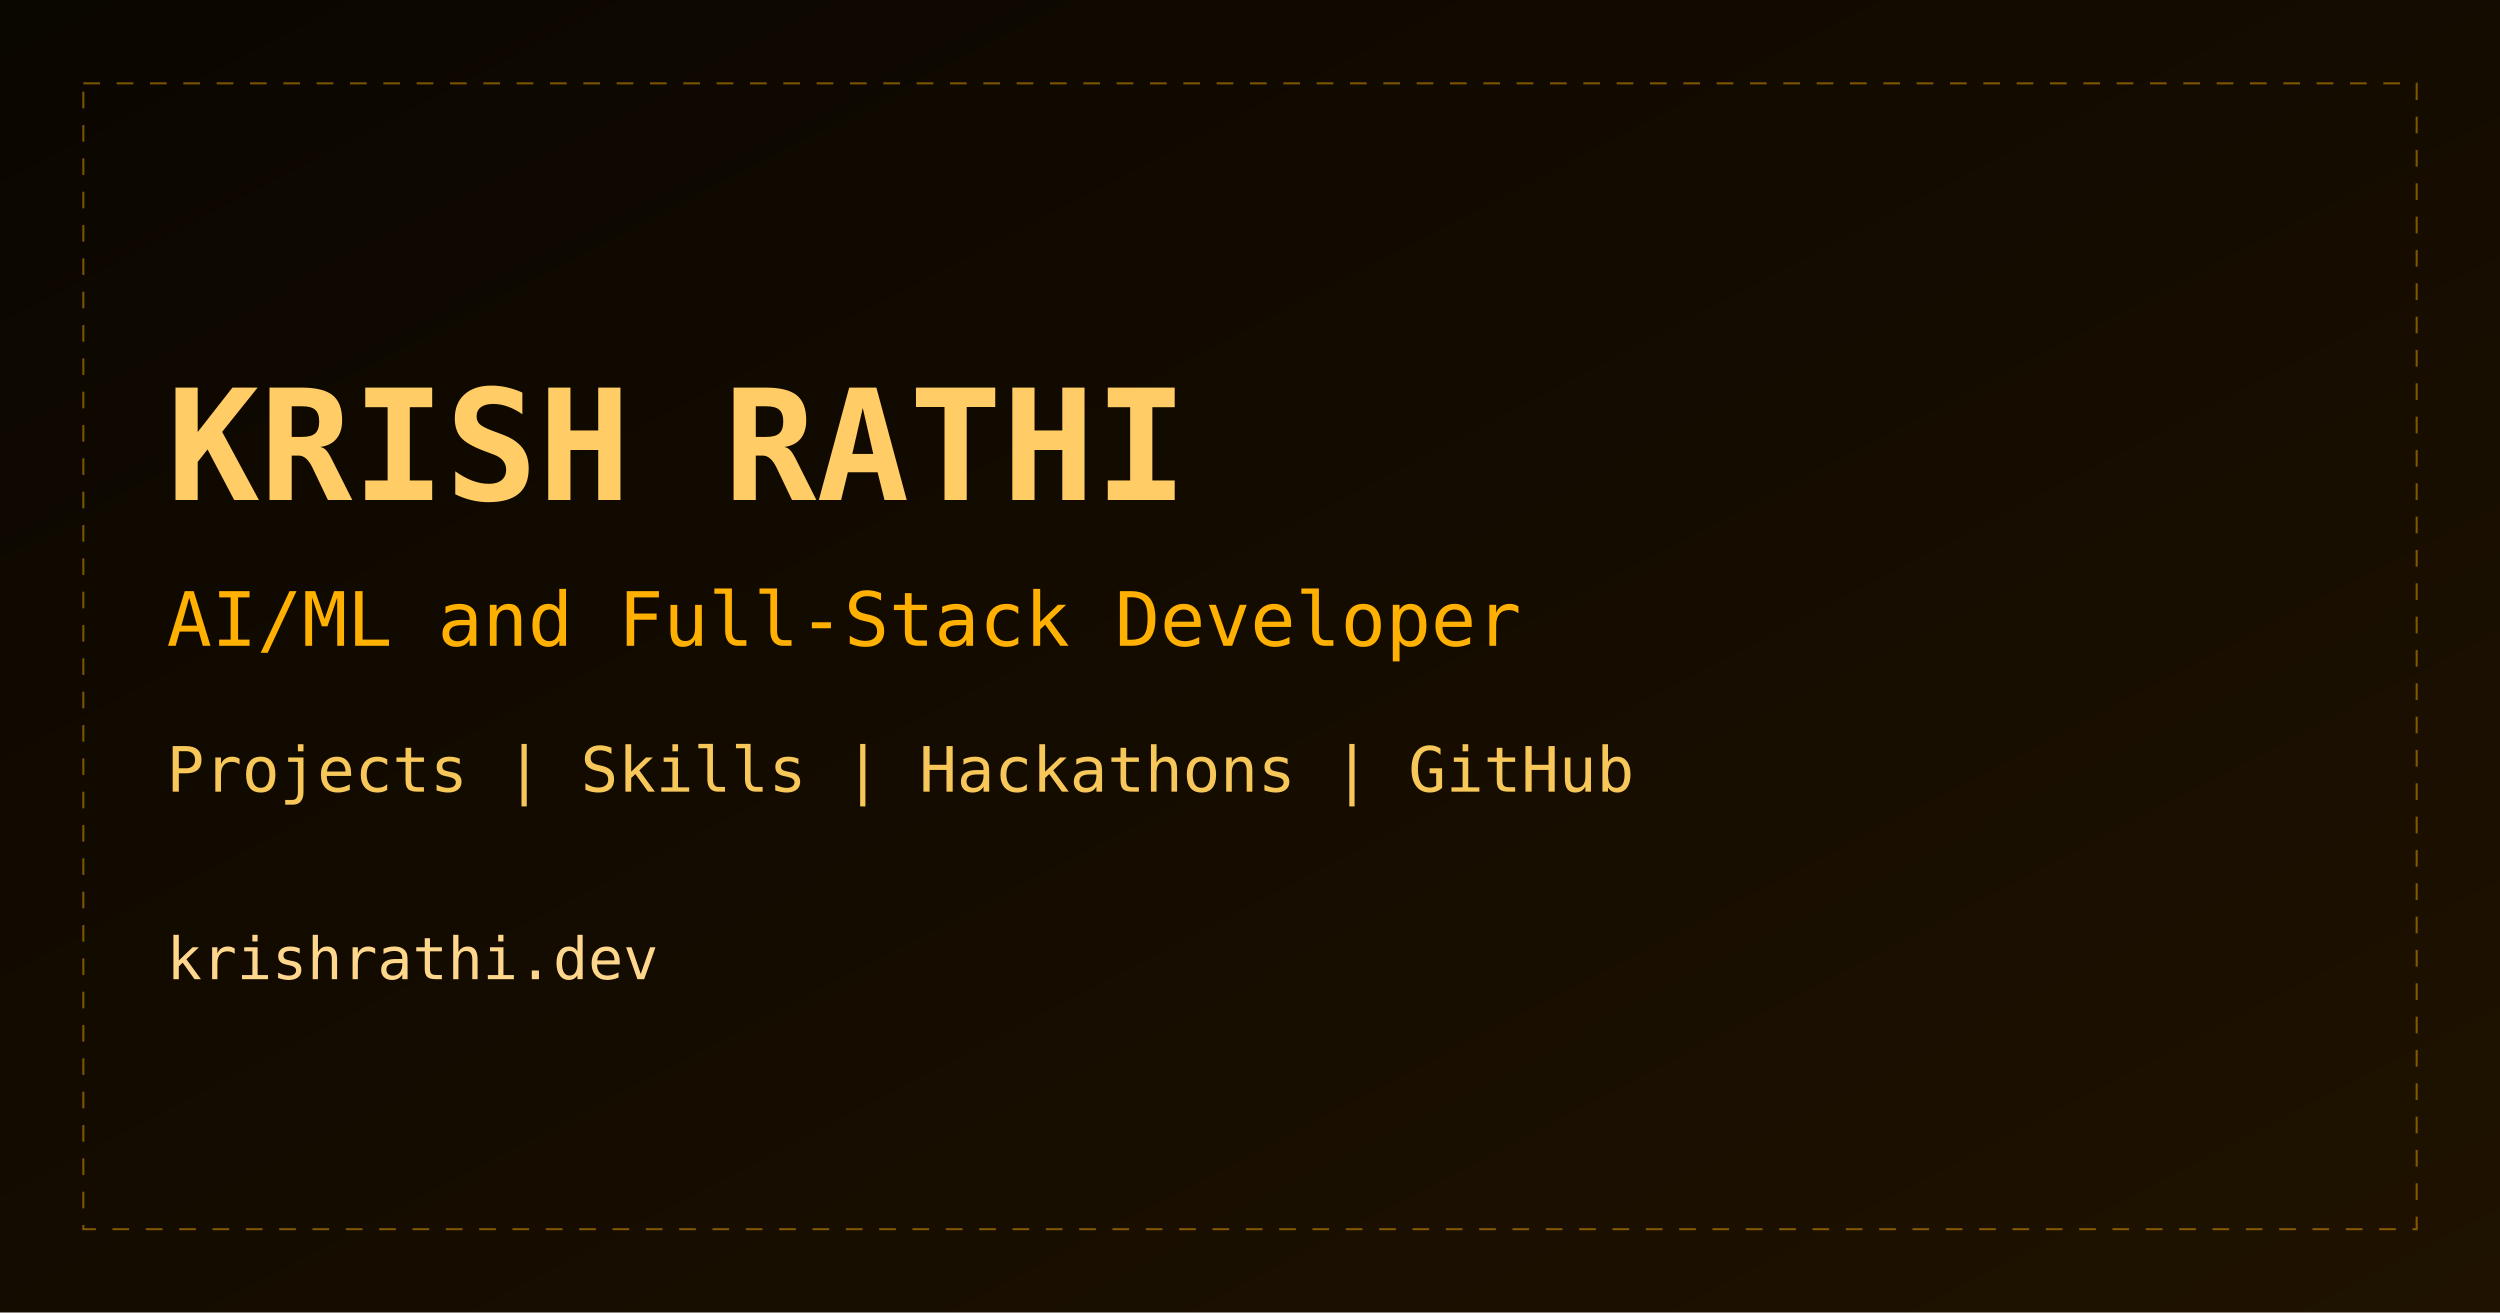
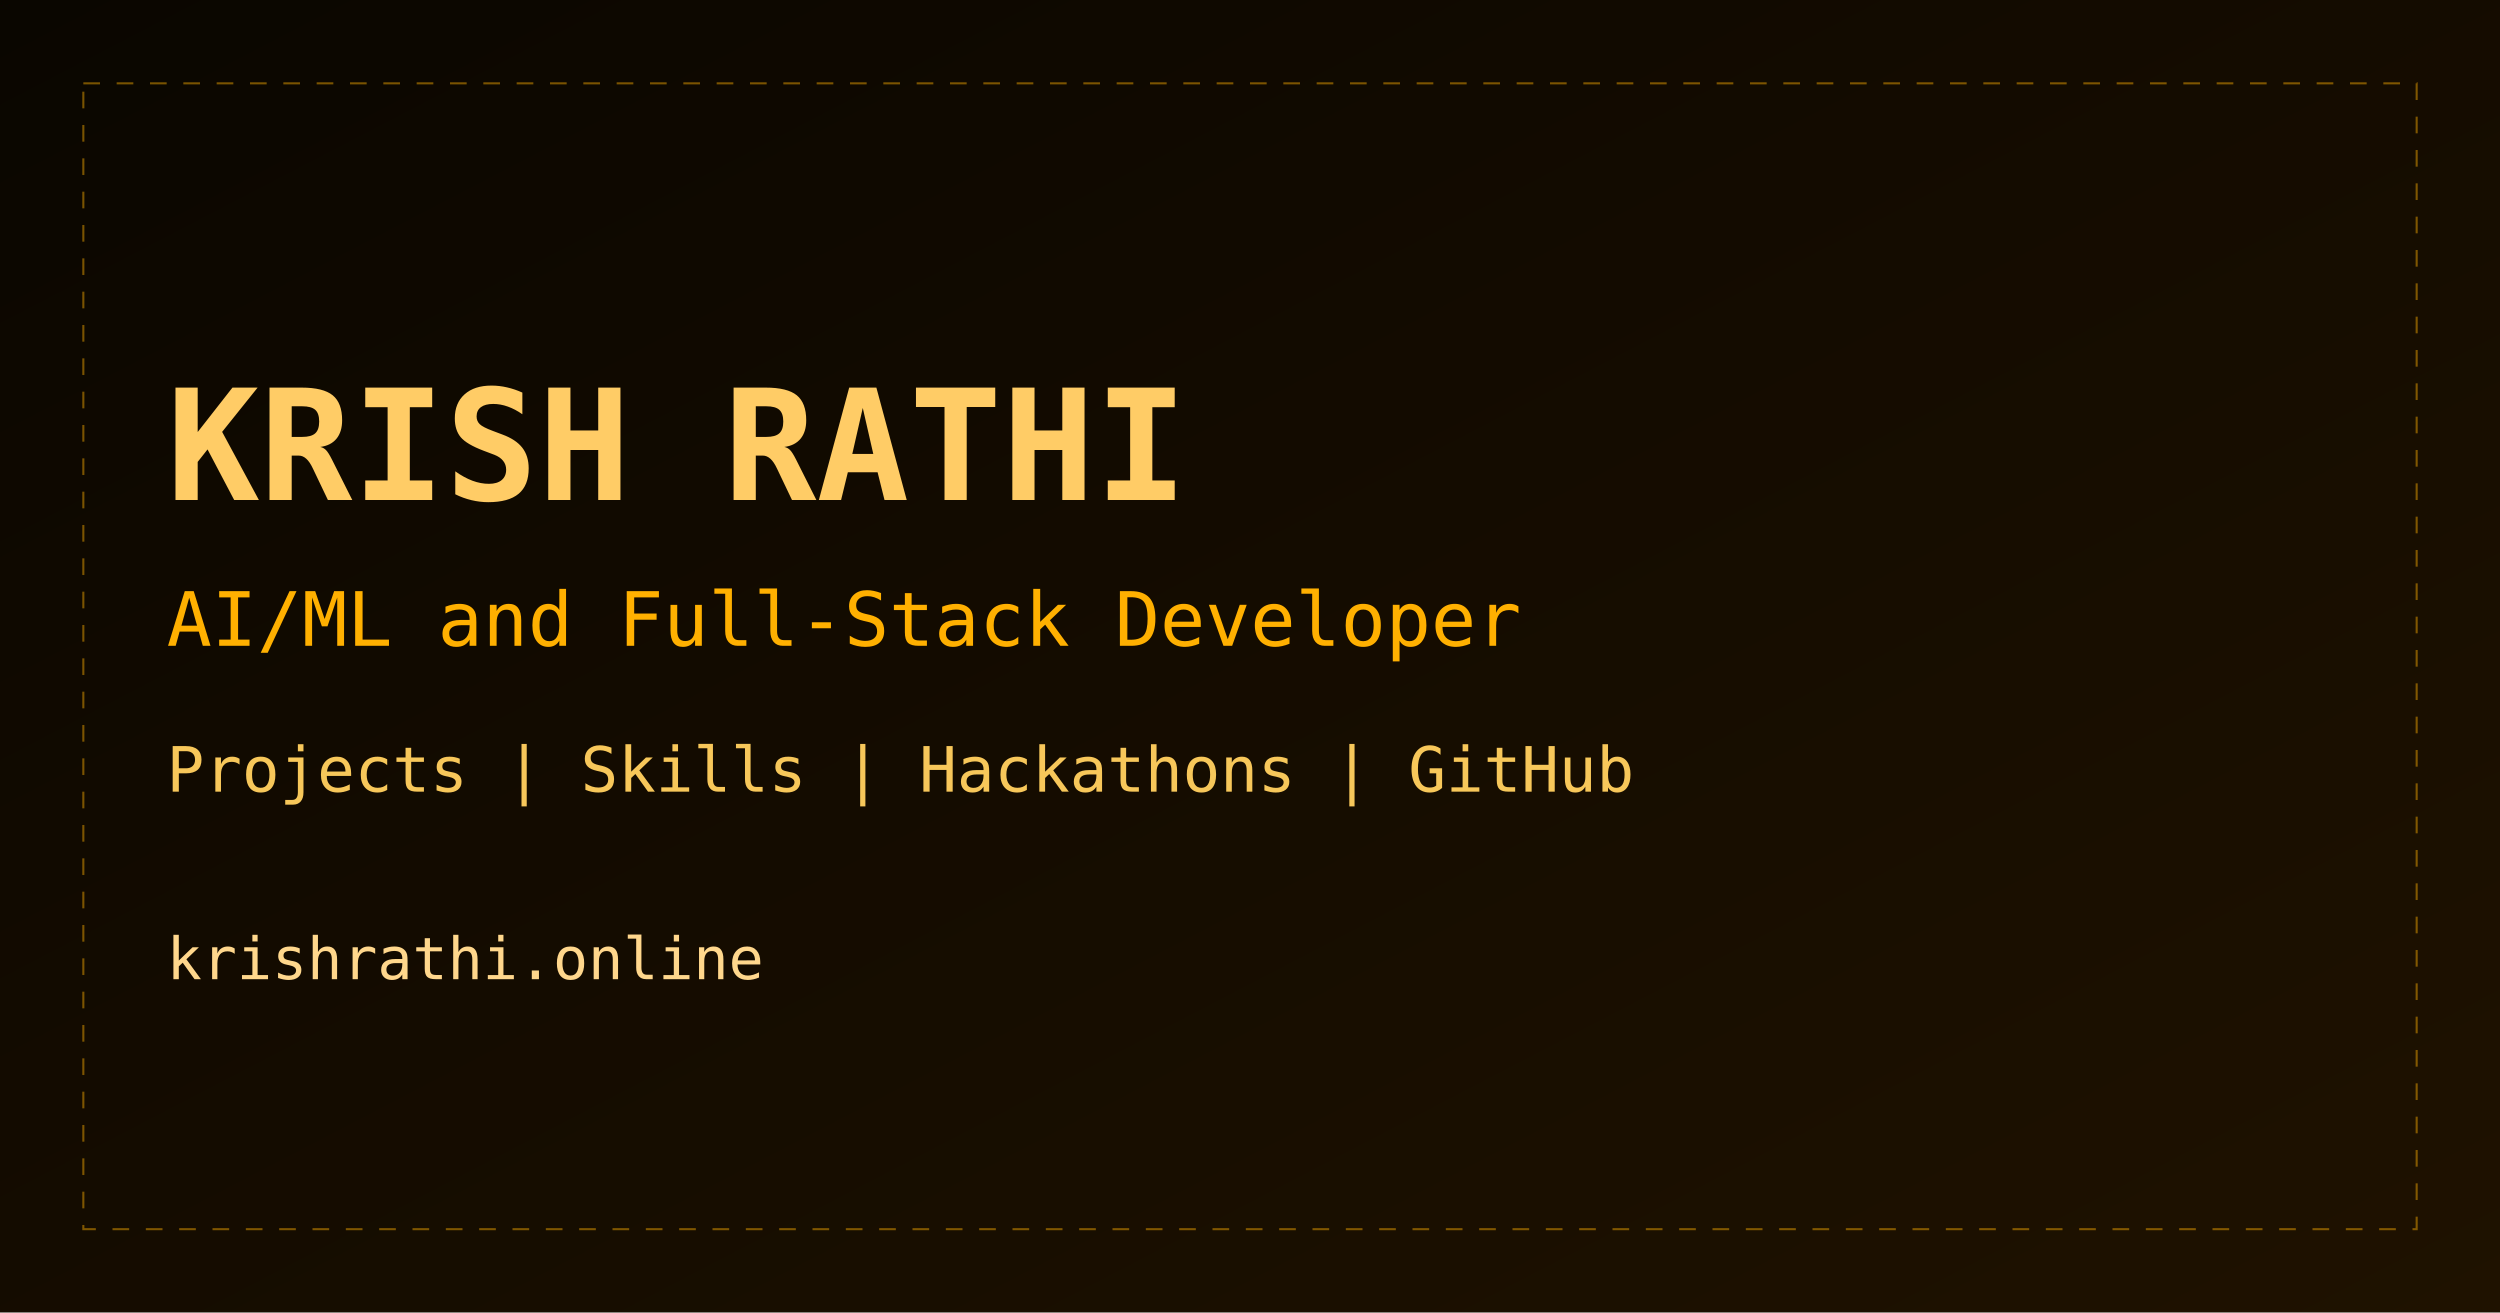
<svg xmlns="http://www.w3.org/2000/svg" width="1200" height="630" viewBox="0 0 1200 630" role="img" aria-label="Krish Rathi Portfolio">
  <defs>
    <linearGradient id="bg" x1="0" y1="0" x2="1" y2="1">
      <stop offset="0%" stop-color="#0a0600" />
      <stop offset="100%" stop-color="#1f1200" />
    </linearGradient>
  </defs>
  <rect width="1200" height="630" fill="url(#bg)" />
  <rect x="40" y="40" width="1120" height="550" fill="none" stroke="#ffb000" stroke-opacity="0.45" stroke-dasharray="8 8" />
  <text x="80" y="240" fill="#ffcc66" font-size="74" font-family="JetBrains Mono, monospace" font-weight="700">KRISH RATHI</text>
  <text x="80" y="310" fill="#ffb000" font-size="36" font-family="JetBrains Mono, monospace">AI/ML and Full-Stack Developer</text>
  <text x="80" y="380" fill="#f7c75a" font-size="30" font-family="JetBrains Mono, monospace">Projects | Skills | Hackathons | GitHub</text>
-   <text x="80" y="470" fill="#ffd78c" font-size="28" font-family="JetBrains Mono, monospace">krishrathi.dev</text>
+   <text x="80" y="470" fill="#ffd78c" font-size="28" font-family="JetBrains Mono, monospace">krishrathi.online</text>
</svg>
